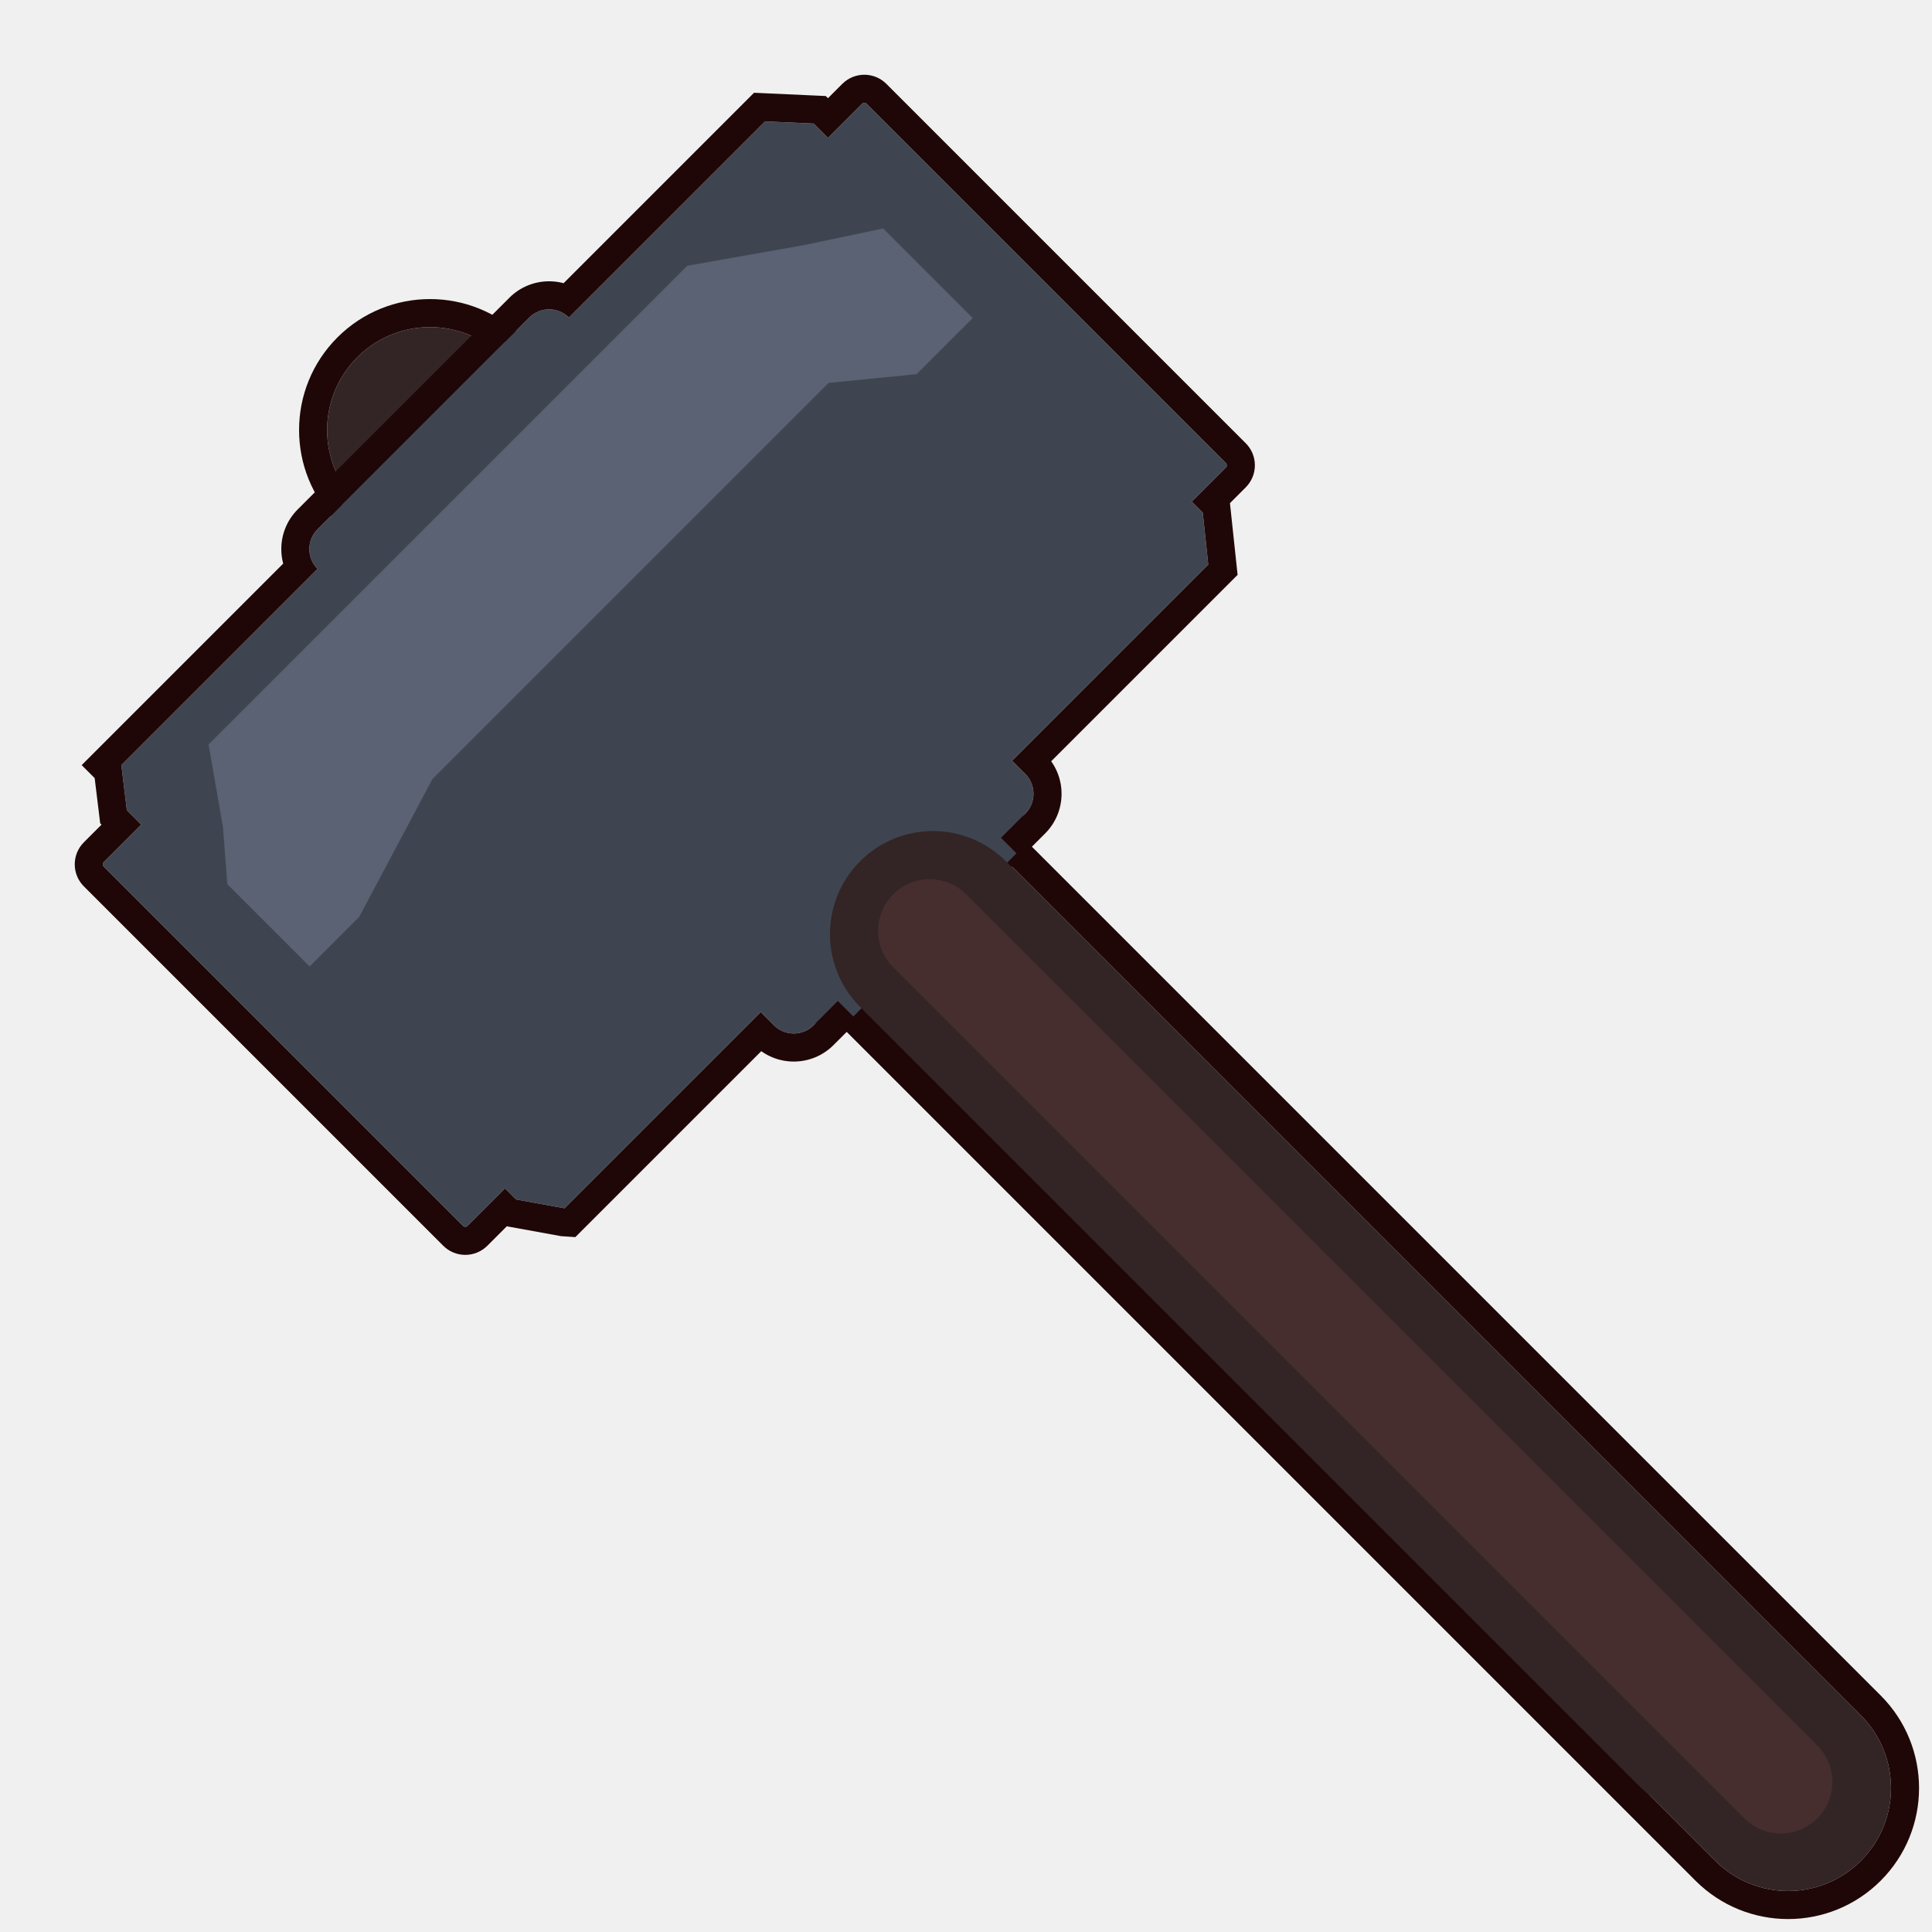
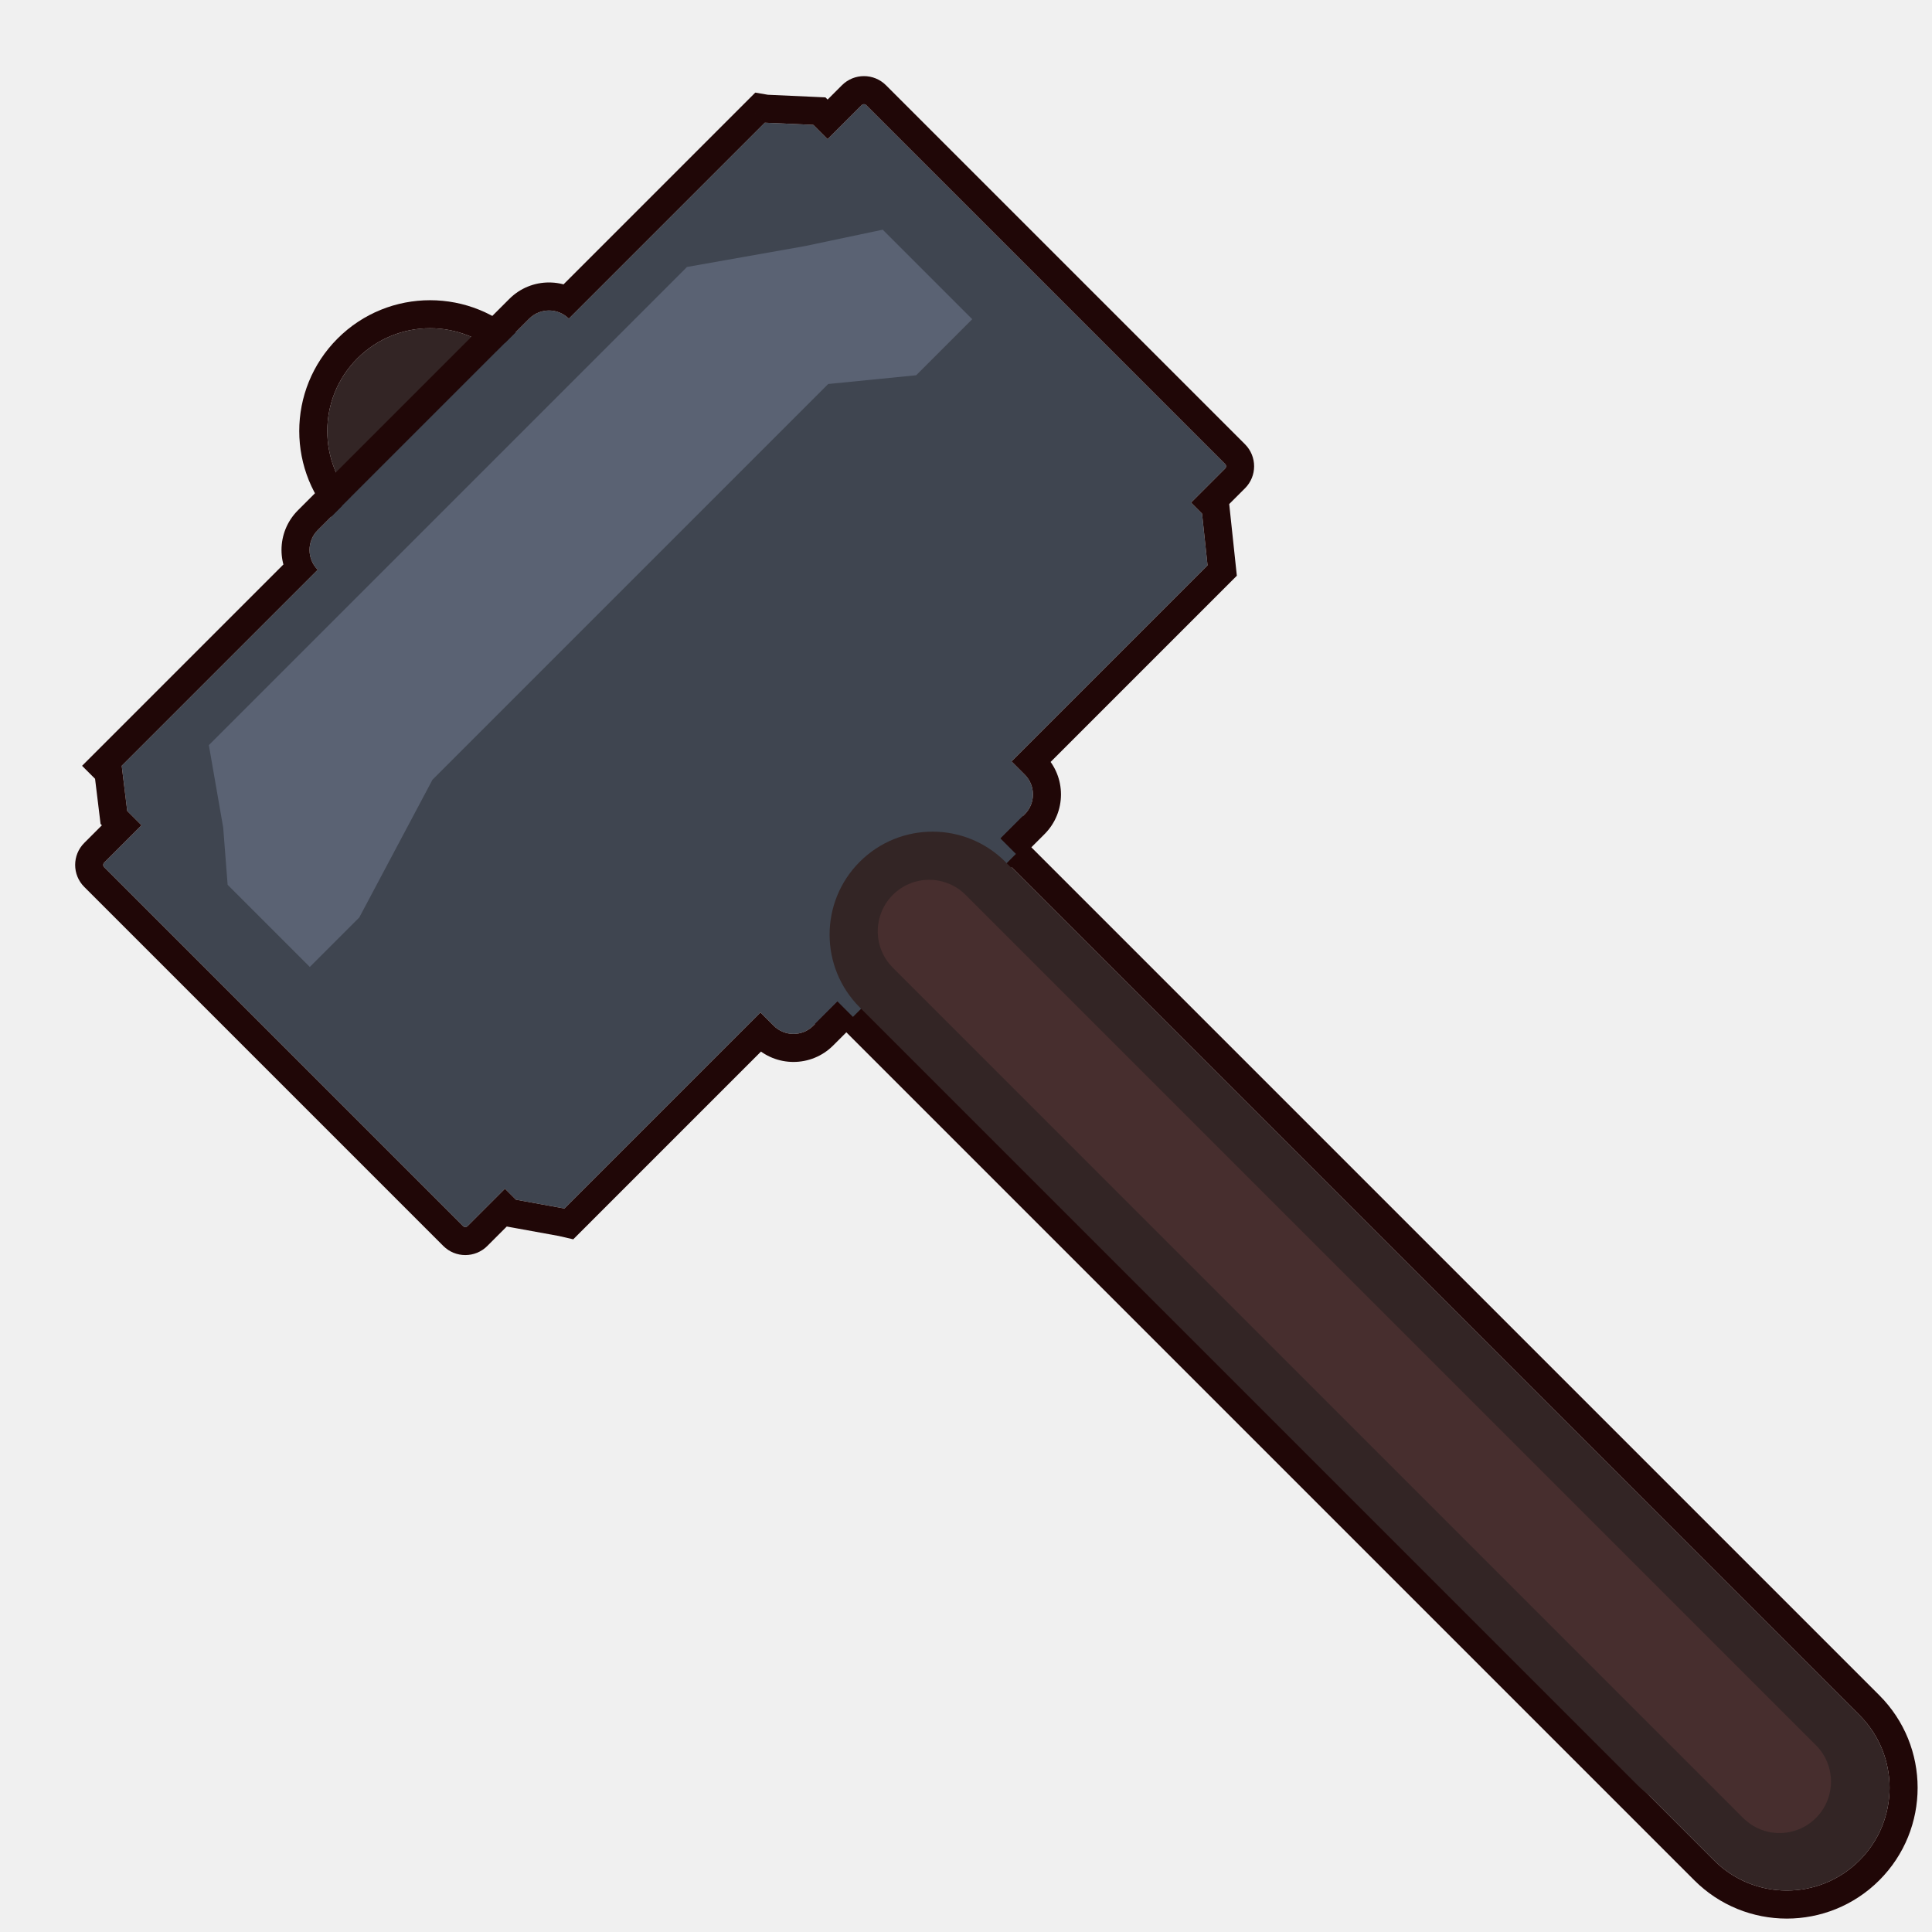
- <svg xmlns="http://www.w3.org/2000/svg" width="400" height="400" viewBox="0 0 400 400" fill="none">
+ <svg xmlns="http://www.w3.org/2000/svg" width="1001" height="1001" viewBox="0 0 1001 1001" fill="none">
  <g clip-path="url(#clip0_147_103)">
-     <mask id="path-1-outside-1_147_103" maskUnits="userSpaceOnUse" x="45.398" y="45.261" width="369.11" height="369.11" fill="black">
-       <rect fill="white" x="45.398" y="45.261" width="369.11" height="369.11" />
-       <path fill-rule="evenodd" clip-rule="evenodd" d="M104.093 73.967C95.774 65.648 82.286 65.648 73.967 73.967C65.648 82.286 65.648 95.774 73.967 104.093L134.882 165.008C135.297 171.674 138.052 178.22 143.145 183.314L159.242 199.411C164.336 204.504 170.883 207.259 177.548 207.675L355.144 385.271C363.463 393.59 376.951 393.59 385.27 385.271C393.589 376.951 393.589 363.464 385.27 355.144L207.674 177.549C207.259 170.883 204.504 164.336 199.411 159.243L183.314 143.146C178.22 138.052 171.673 135.298 165.008 134.882L104.093 73.967Z" />
+     <mask id="path-1-outside-1_147_103" maskUnits="userSpaceOnUse" x="113.744" y="114.256" width="921.36" height="921.36" fill="black">
+       <rect fill="white" x="113.744" y="114.256" width="921.36" height="921.36" />
+       <path fill-rule="evenodd" clip-rule="evenodd" d="M260.482 185.668C239.685 164.87 205.965 164.87 185.167 185.668C164.369 206.466 164.369 240.186 185.167 260.983L337.454 413.271C338.493 429.934 345.38 446.301 358.114 459.035L398.356 499.277C411.09 512.011 427.457 518.898 444.12 519.937L888.11 963.926C908.908 984.724 942.628 984.724 963.425 963.926C984.223 943.129 984.223 909.409 963.425 888.611L519.436 444.622C518.397 427.958 511.51 411.591 498.776 398.857L458.534 358.614C445.8 345.88 429.433 338.994 412.769 337.955L260.482 185.668Z" />
    </mask>
-     <path fill-rule="evenodd" clip-rule="evenodd" d="M104.093 73.967C95.774 65.648 82.286 65.648 73.967 73.967C65.648 82.286 65.648 95.774 73.967 104.093L134.882 165.008C135.297 171.674 138.052 178.22 143.145 183.314L159.242 199.411C164.336 204.504 170.883 207.259 177.548 207.675L355.144 385.271C363.463 393.59 376.951 393.59 385.27 385.271C393.589 376.951 393.589 363.464 385.27 355.144L207.674 177.549C207.259 170.883 204.504 164.336 199.411 159.243L183.314 143.146C178.22 138.052 171.673 135.298 165.008 134.882L104.093 73.967Z" fill="#332525" />
-     <path d="M73.967 73.967L69.859 69.859L73.967 73.967ZM104.093 73.967L108.201 69.859L108.201 69.859L104.093 73.967ZM73.967 104.093L78.075 99.985L73.967 104.093ZM134.882 165.008L140.68 164.647L140.543 162.454L138.99 160.9L134.882 165.008ZM143.145 183.314L147.254 179.206L143.145 183.314ZM159.242 199.411L155.134 203.519L159.242 199.411ZM177.548 207.675L181.656 203.567L180.103 202.013L177.91 201.876L177.548 207.675ZM355.144 385.271L351.036 389.379L355.144 385.271ZM385.27 355.144L389.378 351.036L389.378 351.036L385.27 355.144ZM207.674 177.549L201.876 177.91L202.013 180.103L203.566 181.657L207.674 177.549ZM165.008 134.882L160.9 138.99L162.453 140.544L164.646 140.681L165.008 134.882ZM78.075 78.075C84.125 72.025 93.935 72.025 99.985 78.075L108.201 69.859C97.613 59.271 80.447 59.271 69.859 69.859L78.075 78.075ZM78.075 99.985C72.025 93.935 72.025 84.126 78.075 78.075L69.859 69.859C59.271 80.447 59.271 97.614 69.859 108.201L78.075 99.985ZM138.99 160.9L78.075 99.985L69.859 108.201L130.774 169.116L138.99 160.9ZM147.254 179.206C143.199 175.151 141.011 169.953 140.68 164.647L129.083 165.37C129.584 173.394 132.905 181.289 139.037 187.422L147.254 179.206ZM163.351 195.303L147.254 179.206L139.037 187.422L155.134 203.519L163.351 195.303ZM177.91 201.876C172.603 201.545 167.405 199.357 163.351 195.303L155.134 203.519C161.267 209.652 169.163 212.973 177.187 213.473L177.91 201.876ZM359.252 381.162L181.656 203.567L173.44 211.783L351.036 389.379L359.252 381.162ZM381.162 381.162C375.112 387.213 365.302 387.213 359.252 381.162L351.036 389.379C361.624 399.967 378.79 399.967 389.378 389.379L381.162 381.162ZM381.162 359.253C387.212 365.303 387.212 375.112 381.162 381.162L389.378 389.379C399.966 378.791 399.966 361.624 389.378 351.036L381.162 359.253ZM203.566 181.657L381.162 359.253L389.378 351.036L211.782 173.441L203.566 181.657ZM195.302 163.351C199.357 167.405 201.545 172.603 201.876 177.91L213.473 177.187C212.973 169.163 209.651 161.267 203.519 155.135L195.302 163.351ZM179.205 147.254L195.302 163.351L203.519 155.135L187.422 139.038L179.205 147.254ZM164.646 140.681C169.953 141.011 175.151 143.199 179.205 147.254L187.422 139.038C181.289 132.905 173.393 129.584 165.369 129.084L164.646 140.681ZM99.985 78.075L160.9 138.99L169.116 130.774L108.201 69.859L99.985 78.075Z" fill="#200707" mask="url(#path-1-outside-1_147_103)" />
-     <mask id="path-3-outside-2_147_103" maskUnits="userSpaceOnUse" x="0.209" y="-0.25" width="278.6" height="278.6" fill="black">
-       <rect fill="white" x="0.209" y="-0.25" width="278.6" height="278.6" />
-       <path fill-rule="evenodd" clip-rule="evenodd" d="M157.499 209.534L116.874 250.159L116.874 250.159L106.832 248.333L104.55 246.051L96.79 253.811C96.538 254.063 96.129 254.063 95.877 253.811L21.475 179.408C21.223 179.156 21.223 178.748 21.475 178.495L28.757 171.213L28.778 171.192L29.234 170.736L26.267 167.769L25.126 158.412L25.126 158.411L65.751 117.786C63.482 115.518 63.482 111.839 65.751 109.57L109.571 65.751C111.84 63.482 115.518 63.482 117.787 65.75L158.411 25.126L168.454 25.582L171.421 28.549L178.496 21.474C178.748 21.222 179.156 21.222 179.409 21.474L253.811 95.877C254.063 96.129 254.063 96.538 253.811 96.79L246.736 103.865L249.018 106.147L250.159 116.874L209.535 157.498L212.274 160.237C214.543 162.506 214.543 166.184 212.274 168.453L168.454 212.273C166.185 214.542 162.506 214.542 160.238 212.273L157.499 209.534Z" />
+     <path fill-rule="evenodd" clip-rule="evenodd" d="M260.482 185.668C239.685 164.87 205.965 164.87 185.167 185.668C164.369 206.466 164.369 240.186 185.167 260.983L337.454 413.271C338.493 429.934 345.38 446.301 358.114 459.035L398.356 499.277C411.09 512.011 427.457 518.898 444.12 519.937L888.11 963.926C908.908 984.724 942.628 984.724 963.425 963.926C984.223 943.129 984.223 909.409 963.425 888.611L519.436 444.622C518.397 427.958 511.51 411.591 498.776 398.857L458.534 358.614C445.8 345.88 429.433 338.994 412.769 337.955L260.482 185.668Z" fill="#332525" />
+     <path d="M185.167 185.668L195.437 195.938L185.167 185.668ZM260.482 185.668L250.212 195.938L250.212 195.938L260.482 185.668ZM185.167 260.983L195.437 250.713L195.437 250.713L185.167 260.983ZM337.454 413.271L351.95 412.367L351.609 406.884L347.725 403L337.454 413.271ZM358.114 459.035L347.843 469.305L358.114 459.035ZM398.356 499.277L408.626 489.007L398.356 499.277ZM444.12 519.937L454.391 509.666L450.507 505.782L445.024 505.44L444.12 519.937ZM888.11 963.926L898.38 953.656L898.38 953.656L888.11 963.926ZM963.425 888.611L953.155 898.881L953.155 898.881L963.425 888.611ZM519.436 444.622L504.94 445.525L505.281 451.008L509.166 454.892L519.436 444.622ZM498.776 398.857L488.506 409.127L488.506 409.127L498.776 398.857ZM458.534 358.614L468.804 348.344L468.804 348.344L458.534 358.614ZM412.769 337.955L402.499 348.225L406.383 352.11L411.866 352.451L412.769 337.955ZM195.437 195.938C210.563 180.813 235.087 180.813 250.212 195.938L270.753 175.398C244.283 148.928 201.367 148.928 174.897 175.398L195.437 195.938ZM195.437 250.713C180.312 235.588 180.312 211.064 195.437 195.938L174.897 175.398C148.427 201.868 148.427 244.784 174.897 271.254L195.437 250.713ZM347.725 403L195.437 250.713L174.897 271.254L327.184 423.541L347.725 403ZM368.384 448.765C358.248 438.628 352.778 425.633 351.95 412.367L322.958 414.174C324.209 434.235 332.512 453.974 347.843 469.305L368.384 448.765ZM408.626 489.007L368.384 448.765L347.843 469.305L388.086 509.548L408.626 489.007ZM445.024 505.44C431.758 504.613 418.763 499.143 408.626 489.007L388.086 509.548C403.417 524.879 423.156 533.182 443.216 534.433L445.024 505.44ZM898.38 953.656L454.391 509.666L433.85 530.207L877.84 974.197L898.38 953.656ZM953.155 953.656C938.029 968.782 913.506 968.782 898.38 953.656L877.84 974.197C904.31 1000.67 947.226 1000.67 973.696 974.197L953.155 953.656ZM953.155 898.881C968.281 914.007 968.281 938.53 953.155 953.656L973.696 974.197C1000.17 947.727 1000.17 904.811 973.696 878.341L953.155 898.881ZM509.166 454.892L953.155 898.881L973.696 878.341L529.706 434.351L509.166 454.892ZM488.506 409.127C498.642 419.263 504.112 432.259 504.94 445.525L533.932 443.718C532.681 423.657 524.378 403.918 509.047 388.587L488.506 409.127ZM448.264 368.885L488.506 409.127L509.047 388.587L468.804 348.344L448.264 368.885ZM411.866 352.451C425.132 353.278 438.127 358.748 448.264 368.885L468.804 348.344C453.473 333.013 433.733 324.71 413.673 323.459L411.866 352.451ZM250.212 195.938L402.499 348.225L423.04 327.685L270.753 175.398L250.212 195.938Z" fill="#200707" mask="url(#path-1-outside-1_147_103)" />
+     <mask id="path-3-outside-2_147_103" maskUnits="userSpaceOnUse" x="0.772" y="1.54" width="693.672" height="693.672" fill="black">
+       <rect fill="white" x="0.772" y="1.54" width="693.672" height="693.672" />
+       <path fill-rule="evenodd" clip-rule="evenodd" d="M164.628 274.676C158.956 280.348 158.956 289.544 164.628 295.216L164.628 295.217L63.066 396.779L63.067 396.779L65.92 420.172L73.337 427.589L72.196 428.731L72.139 428.788L53.938 446.989C53.308 447.619 53.308 448.641 53.938 449.271L239.944 635.277C240.574 635.907 241.596 635.907 242.226 635.277L261.625 615.878L267.331 621.584L292.436 626.148L292.436 626.148L393.998 524.586L400.844 531.432C406.517 537.105 415.713 537.105 421.385 531.432L530.934 421.883C536.607 416.211 536.607 407.015 530.934 401.342L524.088 394.496L625.649 292.935L622.797 266.118L617.091 260.412L634.779 242.725C635.409 242.094 635.409 241.072 634.779 240.442L448.773 54.436C448.142 53.806 447.121 53.806 446.49 54.436L428.803 72.124L421.385 64.707L396.28 63.566L396.28 63.565L294.719 165.126L294.718 165.126C289.046 159.454 279.85 159.454 274.178 165.126L164.628 274.676Z" />
    </mask>
-     <path fill-rule="evenodd" clip-rule="evenodd" d="M157.499 209.534L116.874 250.159L116.874 250.159L106.832 248.333L104.55 246.051L96.79 253.811C96.538 254.063 96.129 254.063 95.877 253.811L21.475 179.408C21.223 179.156 21.223 178.748 21.475 178.495L28.757 171.213L28.778 171.192L29.234 170.736L26.267 167.769L25.126 158.412L25.126 158.411L65.751 117.786C63.482 115.518 63.482 111.839 65.751 109.57L109.571 65.751C111.84 63.482 115.518 63.482 117.787 65.75L158.411 25.126L168.454 25.582L171.421 28.549L178.496 21.474C178.748 21.222 179.156 21.222 179.409 21.474L253.811 95.877C254.063 96.129 254.063 96.538 253.811 96.79L246.736 103.865L249.018 106.147L250.159 116.874L209.535 157.498L212.274 160.237C214.543 162.506 214.543 166.184 212.274 168.453L168.454 212.273C166.185 214.542 162.506 214.542 160.238 212.273L157.499 209.534Z" fill="#3F4550" />
-     <path d="M116.874 250.159L116.488 255.956L119.118 256.131L120.982 254.267L116.874 250.159ZM157.499 209.534L161.607 205.426L157.499 201.318L153.391 205.426L157.499 209.534ZM116.874 250.159L115.835 255.875L116.159 255.934L116.487 255.956L116.874 250.159ZM106.832 248.333L102.724 252.441L104.007 253.725L105.793 254.049L106.832 248.333ZM104.55 246.051L108.658 241.943L104.55 237.835L100.442 241.943L104.55 246.051ZM96.79 253.811L100.898 257.919L96.79 253.811ZM21.475 178.495L25.583 182.604L21.475 178.495ZM28.757 171.213L32.865 175.321L32.87 175.316L32.875 175.311L28.757 171.213ZM28.778 171.192L24.67 167.084L24.665 167.089L24.66 167.094L28.778 171.192ZM29.234 170.736L33.342 174.844L37.45 170.736L33.342 166.628L29.234 170.736ZM26.267 167.769L20.5 168.472L20.743 170.46L22.159 171.877L26.267 167.769ZM25.126 158.412L30.893 157.708L30.651 155.72L29.234 154.303L25.126 158.412ZM25.126 158.411L21.018 154.303L16.91 158.411L21.018 162.519L25.126 158.411ZM65.751 117.786L69.859 121.895L73.967 117.787L69.859 113.678L65.751 117.786ZM65.751 109.57L61.643 105.462L65.751 109.57ZM109.571 65.751L113.679 69.859L109.571 65.751ZM117.787 65.75L113.679 69.859L117.787 73.966L121.895 69.859L117.787 65.75ZM158.411 25.126L158.675 19.322L156.115 19.206L154.303 21.018L158.411 25.126ZM168.454 25.582L172.562 21.474L170.968 19.881L168.717 19.779L168.454 25.582ZM171.421 28.549L167.312 32.658L171.421 36.766L175.529 32.658L171.421 28.549ZM179.409 21.474L175.3 25.583L179.409 21.474ZM253.811 95.877L257.919 91.769L253.811 95.877ZM253.811 96.79L257.919 100.898L257.919 100.898L253.811 96.79ZM246.736 103.865L242.628 99.757L238.52 103.865L242.628 107.973L246.736 103.865ZM249.018 106.147L254.795 105.533L254.578 103.491L253.126 102.039L249.018 106.147ZM250.159 116.874L254.267 120.982L256.23 119.019L255.936 116.259L250.159 116.874ZM209.535 157.498L205.427 153.39L201.319 157.498L205.427 161.606L209.535 157.498ZM160.238 212.273L156.13 216.381L160.238 212.273ZM120.982 254.267L161.607 213.642L153.391 205.426L112.766 246.051L120.982 254.267ZM116.487 255.956L116.488 255.956L117.26 244.362L117.26 244.362L116.487 255.956ZM105.793 254.049L115.835 255.875L117.913 244.443L107.871 242.617L105.793 254.049ZM100.442 250.159L102.724 252.441L110.94 244.225L108.658 241.943L100.442 250.159ZM100.898 257.919L108.658 250.159L100.442 241.943L92.682 249.703L100.898 257.919ZM91.769 257.919C94.29 260.44 98.377 260.44 100.898 257.919L92.682 249.703C94.699 247.686 97.968 247.686 99.985 249.703L91.769 257.919ZM17.366 183.516L91.769 257.919L99.985 249.703L25.583 175.3L17.366 183.516ZM17.366 174.387C14.845 176.908 14.846 180.996 17.366 183.516L25.583 175.3C27.599 177.317 27.599 180.587 25.583 182.604L17.366 174.387ZM24.649 167.105L17.366 174.387L25.583 182.604L32.865 175.321L24.649 167.105ZM24.66 167.094L24.639 167.115L32.875 175.311L32.896 175.29L24.66 167.094ZM25.126 166.628L24.67 167.084L32.886 175.3L33.342 174.844L25.126 166.628ZM22.159 171.877L25.126 174.844L33.342 166.628L30.375 163.661L22.159 171.877ZM19.359 159.115L20.5 168.472L32.034 167.065L30.893 157.708L19.359 159.115ZM21.018 162.519L21.018 162.52L29.234 154.303L29.234 154.303L21.018 162.519ZM61.643 113.678L21.018 154.303L29.234 162.519L69.859 121.895L61.643 113.678ZM69.859 113.678L69.859 113.678L61.643 105.462C57.105 110 57.105 117.357 61.643 121.894L69.859 113.678ZM69.859 113.678L113.679 69.859L105.463 61.642L61.643 105.462L69.859 113.678ZM113.679 69.859L113.679 69.859L121.895 61.642C117.357 57.105 110 57.105 105.463 61.642L113.679 69.859ZM154.303 21.018L113.679 61.642L121.895 69.859L162.52 29.234L154.303 21.018ZM168.717 19.779L158.675 19.322L158.148 30.93L168.19 31.386L168.717 19.779ZM175.529 24.441L172.562 21.474L164.345 29.691L167.312 32.658L175.529 24.441ZM174.387 17.366L167.312 24.441L175.529 32.658L182.604 25.583L174.387 17.366ZM183.517 17.366C180.996 14.845 176.908 14.845 174.387 17.366L182.604 25.583C180.587 27.599 177.317 27.599 175.3 25.583L183.517 17.366ZM257.919 91.769L183.517 17.366L175.3 25.583L249.703 99.985L257.919 91.769ZM257.919 100.898C260.44 98.377 260.44 94.29 257.919 91.769L249.703 99.985C247.686 97.968 247.686 94.698 249.703 92.682L257.919 100.898ZM250.844 107.973L257.919 100.898L249.703 92.682L242.628 99.757L250.844 107.973ZM253.126 102.039L250.844 99.757L242.628 107.973L244.91 110.255L253.126 102.039ZM255.936 116.259L254.795 105.533L243.241 106.762L244.382 117.488L255.936 116.259ZM213.643 161.606L254.267 120.982L246.051 112.766L205.427 153.39L213.643 161.606ZM205.427 161.606L208.166 164.345L216.382 156.129L213.643 153.39L205.427 161.606ZM208.166 164.345V164.345L216.382 172.561C220.919 168.024 220.919 160.667 216.382 156.129L208.166 164.345ZM208.166 164.345L164.346 208.165L172.562 216.381L216.382 172.561L208.166 164.345ZM164.346 208.165V208.165L156.13 216.381C160.667 220.919 168.024 220.919 172.562 216.381L164.346 208.165ZM164.346 208.165L161.607 205.426L153.391 213.642L156.13 216.381L164.346 208.165Z" fill="#200707" mask="url(#path-3-outside-2_147_103)" />
-     <rect x="70.772" y="104.55" width="47.769" height="149.762" transform="rotate(-45 70.7715 104.55)" fill="#3F4550" />
-     <rect x="193.164" y="163.219" width="270.548" height="42.667" rx="21.334" transform="rotate(45 193.164 163.219)" fill="#332525" />
-     <rect x="192.478" y="177.619" width="270.548" height="21.334" rx="10.667" transform="rotate(45 192.478 177.619)" fill="#472E2E" />
-     <path d="M46.158 171.215L43.184 154.119L142.275 55.028L166.661 50.712L182.842 47.303L201.391 65.852L189.774 77.469L171.541 79.282L89.534 161.288L74.356 189.846L64.105 200.097L47.076 183.068L46.158 171.215Z" fill="#5A6273" />
+     <path fill-rule="evenodd" clip-rule="evenodd" d="M164.628 274.676C158.956 280.348 158.956 289.544 164.628 295.216L164.628 295.217L63.066 396.779L63.067 396.779L65.92 420.172L73.337 427.589L72.196 428.731L72.139 428.788L53.938 446.989C53.308 447.619 53.308 448.641 53.938 449.271L239.944 635.277C240.574 635.907 241.596 635.907 242.226 635.277L261.625 615.878L267.331 621.584L292.436 626.148L292.436 626.148L393.998 524.586L400.844 531.432C406.517 537.105 415.713 537.105 421.385 531.432L530.934 421.883C536.607 416.211 536.607 407.015 530.934 401.342L524.088 394.496L625.649 292.935L622.797 266.118L617.091 260.412L634.779 242.725C635.409 242.094 635.409 241.072 634.779 240.442L448.773 54.436C448.142 53.806 447.121 53.806 446.49 54.436L428.803 72.124L421.385 64.707L396.28 63.566L396.28 63.565L294.719 165.126L294.718 165.126C289.046 159.454 279.85 159.454 274.178 165.126L164.628 274.676Z" fill="#3F4550" />
+     <path d="M164.628 295.216L174.898 284.946L164.628 295.216ZM164.628 295.217L174.899 305.487L185.169 295.217L174.899 284.946L164.628 295.217ZM63.066 396.779L52.796 386.508L42.526 396.779L52.796 407.049L63.066 396.779ZM63.067 396.779L77.484 395.021L76.878 390.05L73.337 386.509L63.067 396.779ZM65.92 420.172L51.502 421.93L52.108 426.901L55.65 430.442L65.92 420.172ZM73.337 427.589L83.607 437.86L93.877 427.589L83.607 417.319L73.337 427.589ZM72.196 428.731L61.925 418.46L61.911 418.474L61.898 418.488L72.196 428.731ZM72.139 428.788L82.409 439.058L82.423 439.044L82.437 439.03L72.139 428.788ZM53.938 446.989L43.667 436.719L53.938 446.989ZM242.226 635.277L252.496 645.547L252.496 645.547L242.226 635.277ZM261.625 615.878L271.896 605.607L261.625 595.337L251.355 605.607L261.625 615.878ZM267.331 621.584L257.061 631.854L260.269 635.062L264.733 635.874L267.331 621.584ZM292.436 626.148L295.702 611.996L295.369 611.919L295.034 611.858L292.436 626.148ZM292.436 626.148L289.17 640.3L297.014 642.111L302.707 636.418L292.436 626.148ZM393.998 524.586L404.268 514.316L393.998 504.046L383.728 514.316L393.998 524.586ZM524.088 394.496L513.818 384.226L503.548 394.496L513.818 404.766L524.088 394.496ZM625.649 292.935L635.92 303.205L640.826 298.299L640.092 291.398L625.649 292.935ZM622.797 266.118L637.24 264.582L636.697 259.477L633.067 255.848L622.797 266.118ZM617.091 260.412L606.821 250.142L596.55 260.412L606.821 270.682L617.091 260.412ZM634.779 242.725L645.049 252.995L645.049 252.995L634.779 242.725ZM634.779 240.442L624.508 250.713L634.779 240.442ZM448.773 54.436L459.043 44.166L448.773 54.436ZM428.803 72.124L418.532 82.394L428.803 92.665L439.073 82.394L428.803 72.124ZM421.385 64.707L431.656 54.436L427.672 50.453L422.045 50.197L421.385 64.707ZM396.28 63.566L393.832 77.882L394.72 78.034L395.621 78.075L396.28 63.566ZM396.28 63.565L398.728 49.249L391.322 47.983L386.009 53.295L396.28 63.565ZM294.719 165.126L284.448 175.397L294.719 185.667L304.989 175.397L294.719 165.126ZM294.718 165.126L304.989 154.856L294.718 165.126ZM174.898 284.946L174.898 284.946L154.358 264.405C143.014 275.75 143.014 294.142 154.358 305.487L174.898 284.946ZM174.899 284.946L174.898 284.946L154.358 305.487L154.358 305.487L174.899 284.946ZM154.358 284.946L52.796 386.508L73.337 407.049L174.899 305.487L154.358 284.946ZM52.796 407.049L52.797 407.049L73.337 386.509L73.337 386.508L52.796 407.049ZM48.649 398.537L51.502 421.93L80.337 418.414L77.484 395.021L48.649 398.537ZM55.65 430.442L63.067 437.86L83.607 417.319L76.19 409.902L55.65 430.442ZM63.067 417.319L61.925 418.46L82.466 439.001L83.607 437.86L63.067 417.319ZM61.898 418.488L61.841 418.545L82.437 439.03L82.494 438.973L61.898 418.488ZM61.869 418.517L43.667 436.719L64.208 457.259L82.409 439.058L61.869 418.517ZM43.667 436.719C37.365 443.021 37.365 453.239 43.667 459.541L64.208 439.001C69.25 444.043 69.25 452.217 64.208 457.259L43.667 436.719ZM43.667 459.541L229.674 645.547L250.214 625.007L64.208 439.001L43.667 459.541ZM229.674 645.547C235.976 651.85 246.194 651.85 252.496 645.547L231.956 625.007C236.998 619.965 245.172 619.965 250.214 625.007L229.674 645.547ZM252.496 645.547L271.896 626.148L251.355 605.607L231.956 625.007L252.496 645.547ZM251.355 626.148L257.061 631.854L277.601 611.313L271.896 605.607L251.355 626.148ZM264.733 635.874L289.838 640.438L295.034 611.858L269.929 607.293L264.733 635.874ZM289.17 640.3L289.17 640.3L295.702 611.996L295.702 611.996L289.17 640.3ZM302.707 636.418L404.268 534.856L383.728 514.316L282.166 615.878L302.707 636.418ZM411.115 521.162L404.268 514.316L383.728 534.856L390.574 541.703L411.115 521.162ZM411.115 521.162H411.115L390.574 541.703C401.918 553.047 420.311 553.047 431.655 541.703L411.115 521.162ZM520.664 411.613L411.115 521.162L431.655 541.703L541.205 432.153L520.664 411.613ZM520.664 411.613V411.613L541.205 432.153C552.549 420.809 552.549 402.416 541.205 391.072L520.664 411.613ZM513.818 404.766L520.664 411.613L541.205 391.072L534.358 384.226L513.818 404.766ZM534.358 404.766L635.92 303.205L615.379 282.665L513.818 384.226L534.358 404.766ZM640.092 291.398L637.24 264.582L608.354 267.654L611.207 294.471L640.092 291.398ZM633.067 255.848L627.361 250.142L606.821 270.682L612.526 276.388L633.067 255.848ZM627.361 270.682L645.049 252.995L624.508 232.454L606.821 250.142L627.361 270.682ZM645.049 252.995C651.352 246.692 651.351 236.474 645.049 230.172L624.508 250.713C619.467 245.671 619.466 237.497 624.508 232.454L645.049 252.995ZM645.049 230.172L459.043 44.166L438.502 64.707L624.508 250.713L645.049 230.172ZM459.043 44.166C452.741 37.864 442.523 37.864 436.22 44.166L456.761 64.707C451.719 69.749 443.544 69.748 438.502 64.707L459.043 44.166ZM436.22 44.166L418.532 61.854L439.073 82.394L456.761 64.707L436.22 44.166ZM439.073 61.854L431.656 54.436L411.115 74.977L418.532 82.394L439.073 61.854ZM422.045 50.197L396.94 49.056L395.621 78.075L420.726 79.216L422.045 50.197ZM398.728 49.249L398.728 49.249L393.832 77.882L393.832 77.882L398.728 49.249ZM386.009 53.295L284.448 154.856L304.989 175.397L406.55 73.836L386.009 53.295ZM284.448 175.396L284.448 175.397L304.989 154.856L304.989 154.856L284.448 175.396ZM284.448 175.396L284.448 175.396L304.989 154.856C293.644 143.512 275.252 143.512 263.907 154.856L284.448 175.396ZM174.898 284.946L284.448 175.396L263.907 154.856L154.358 264.405L174.898 284.946Z" fill="#200707" mask="url(#path-3-outside-2_147_103)" />
+     <rect x="177.179" y="262.124" width="119.422" height="374.406" transform="rotate(-45 177.179 262.124)" fill="#3F4550" />
+     <rect x="483.159" y="408.798" width="676.37" height="106.668" rx="53.334" transform="rotate(45 483.159 408.798)" fill="#332525" />
+     <rect x="481.444" y="444.796" width="676.37" height="53.334" rx="26.667" transform="rotate(45 481.444 444.796)" fill="#472E2E" />
+     <path d="M115.644 428.789L108.211 386.047L355.938 138.32L416.903 127.53L457.356 119.006L503.729 165.38L474.685 194.424L429.102 198.955L224.086 403.971L186.14 475.366L160.513 500.993L117.941 458.421L115.644 428.789Z" fill="#5A6273" />
  </g>
  <defs>
    <clipPath id="clip0_147_103">
-       <rect width="400" height="400" fill="white" />
+       <rect width="1000" height="1000" fill="white" transform="translate(0.25 0.75)" />
    </clipPath>
  </defs>
</svg>
